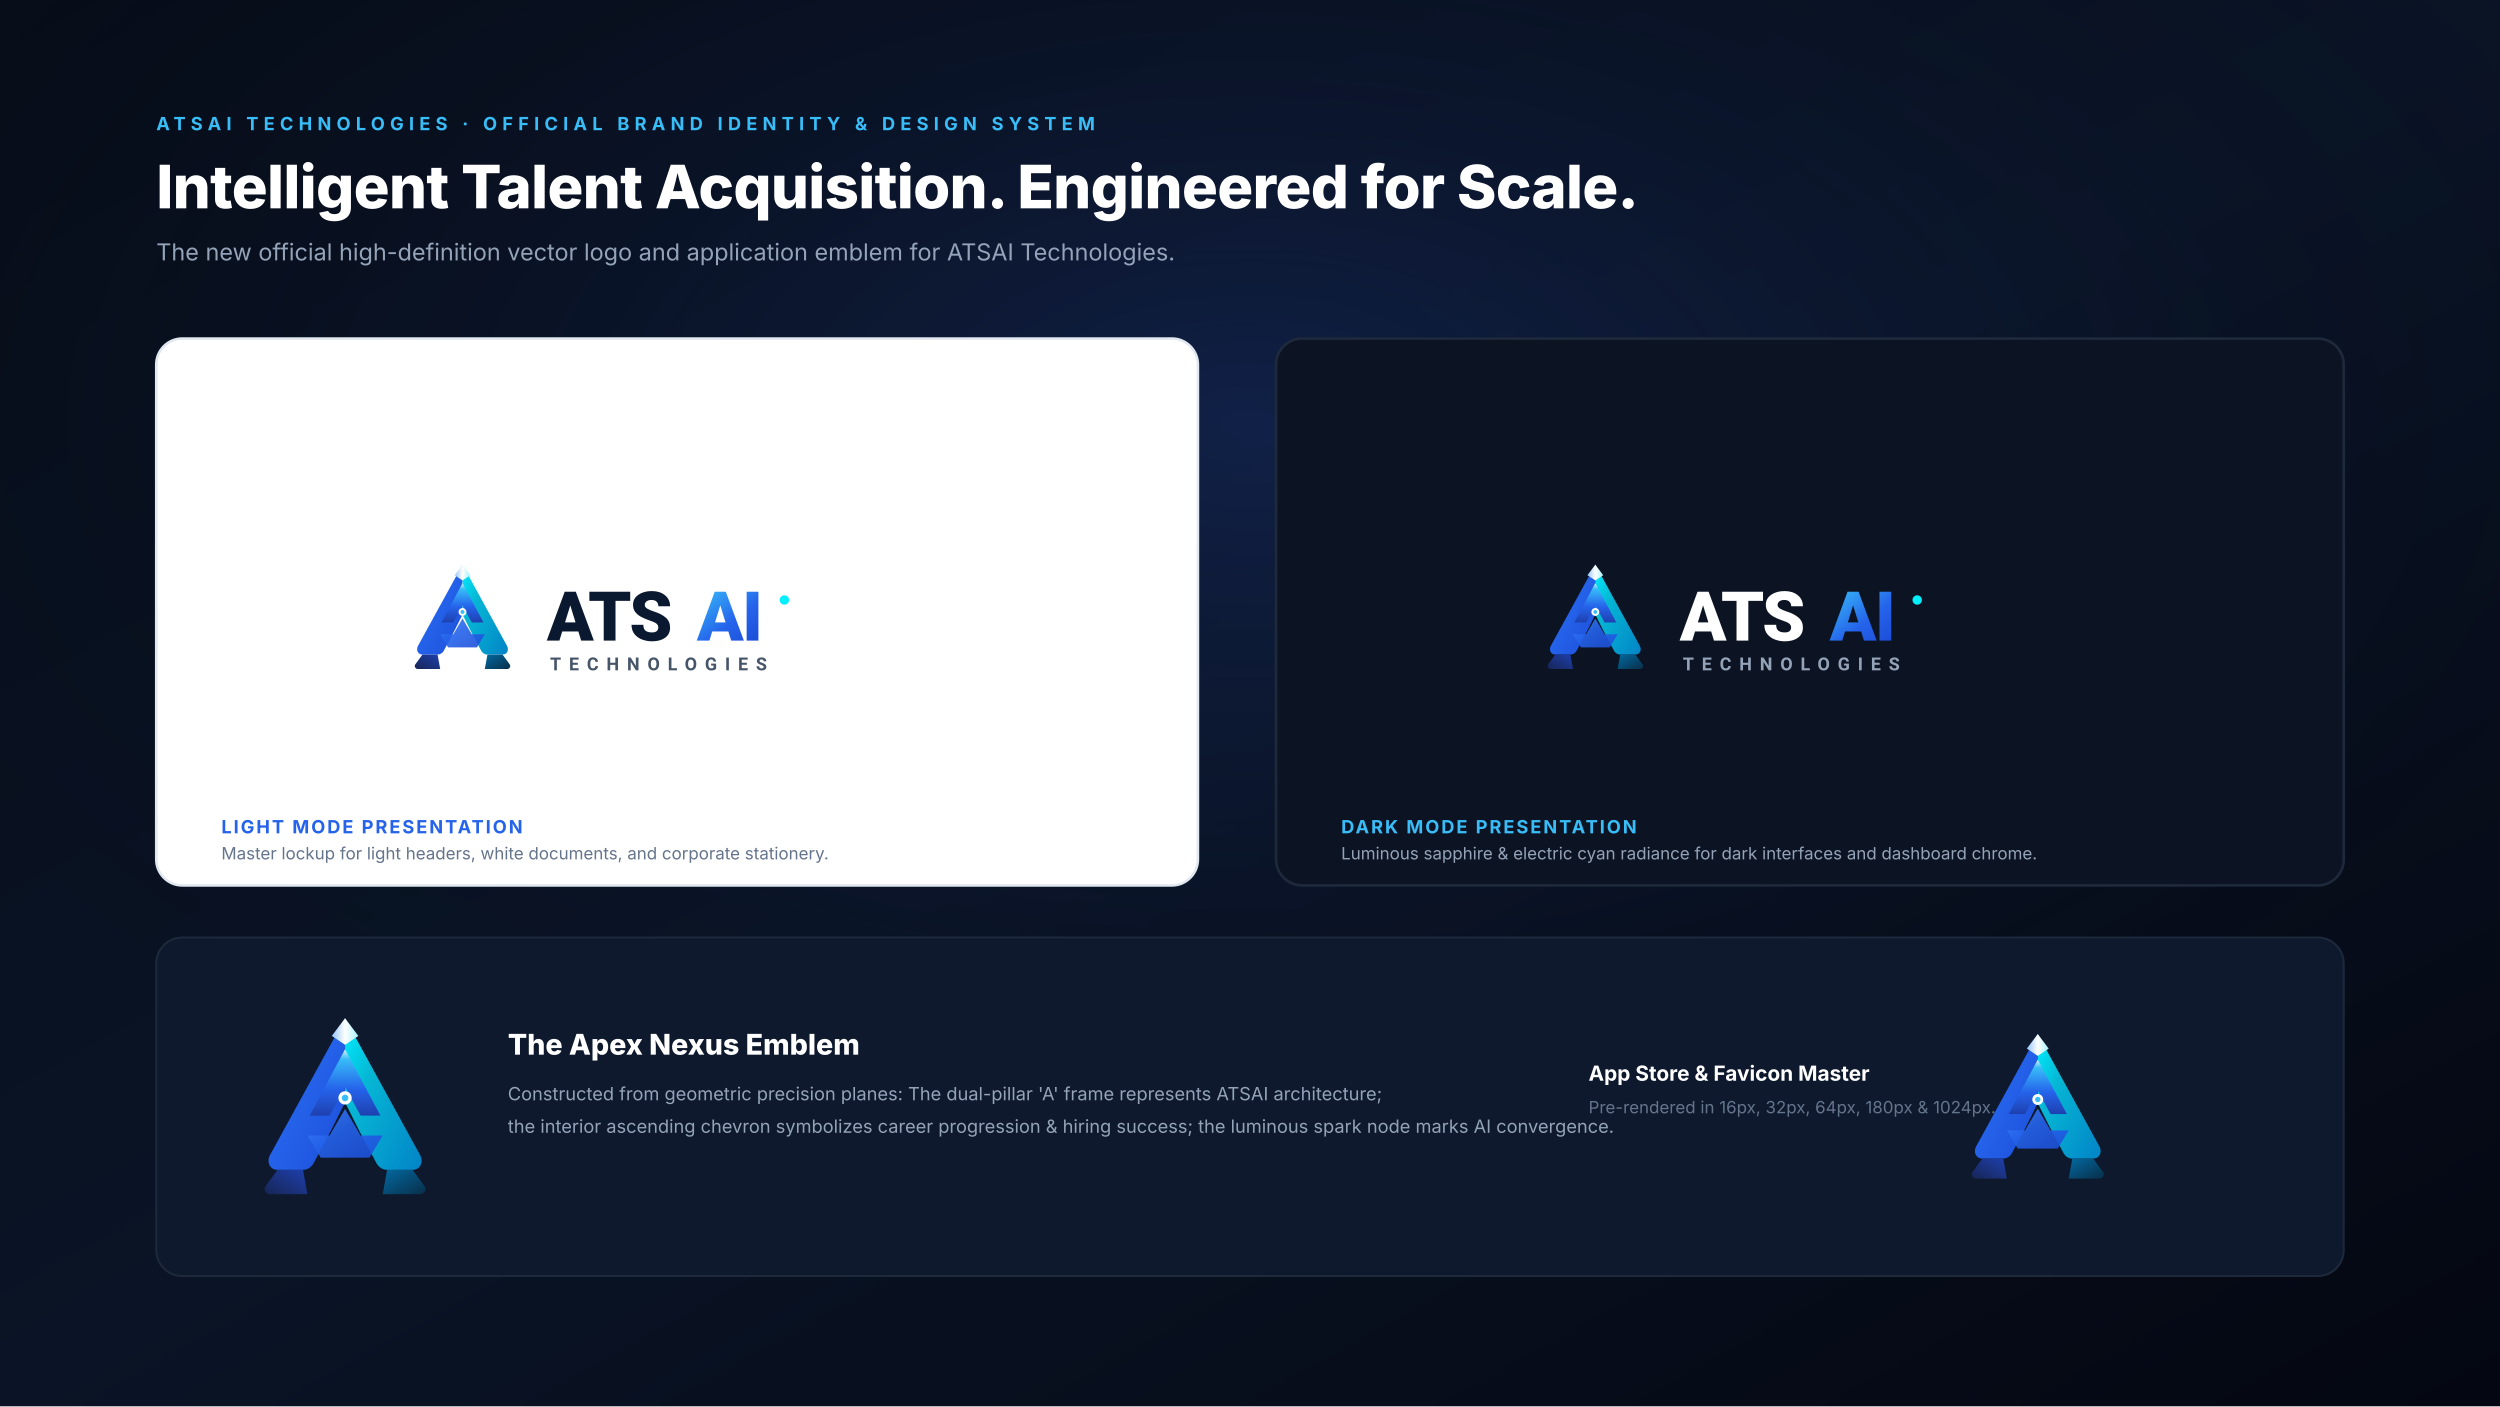
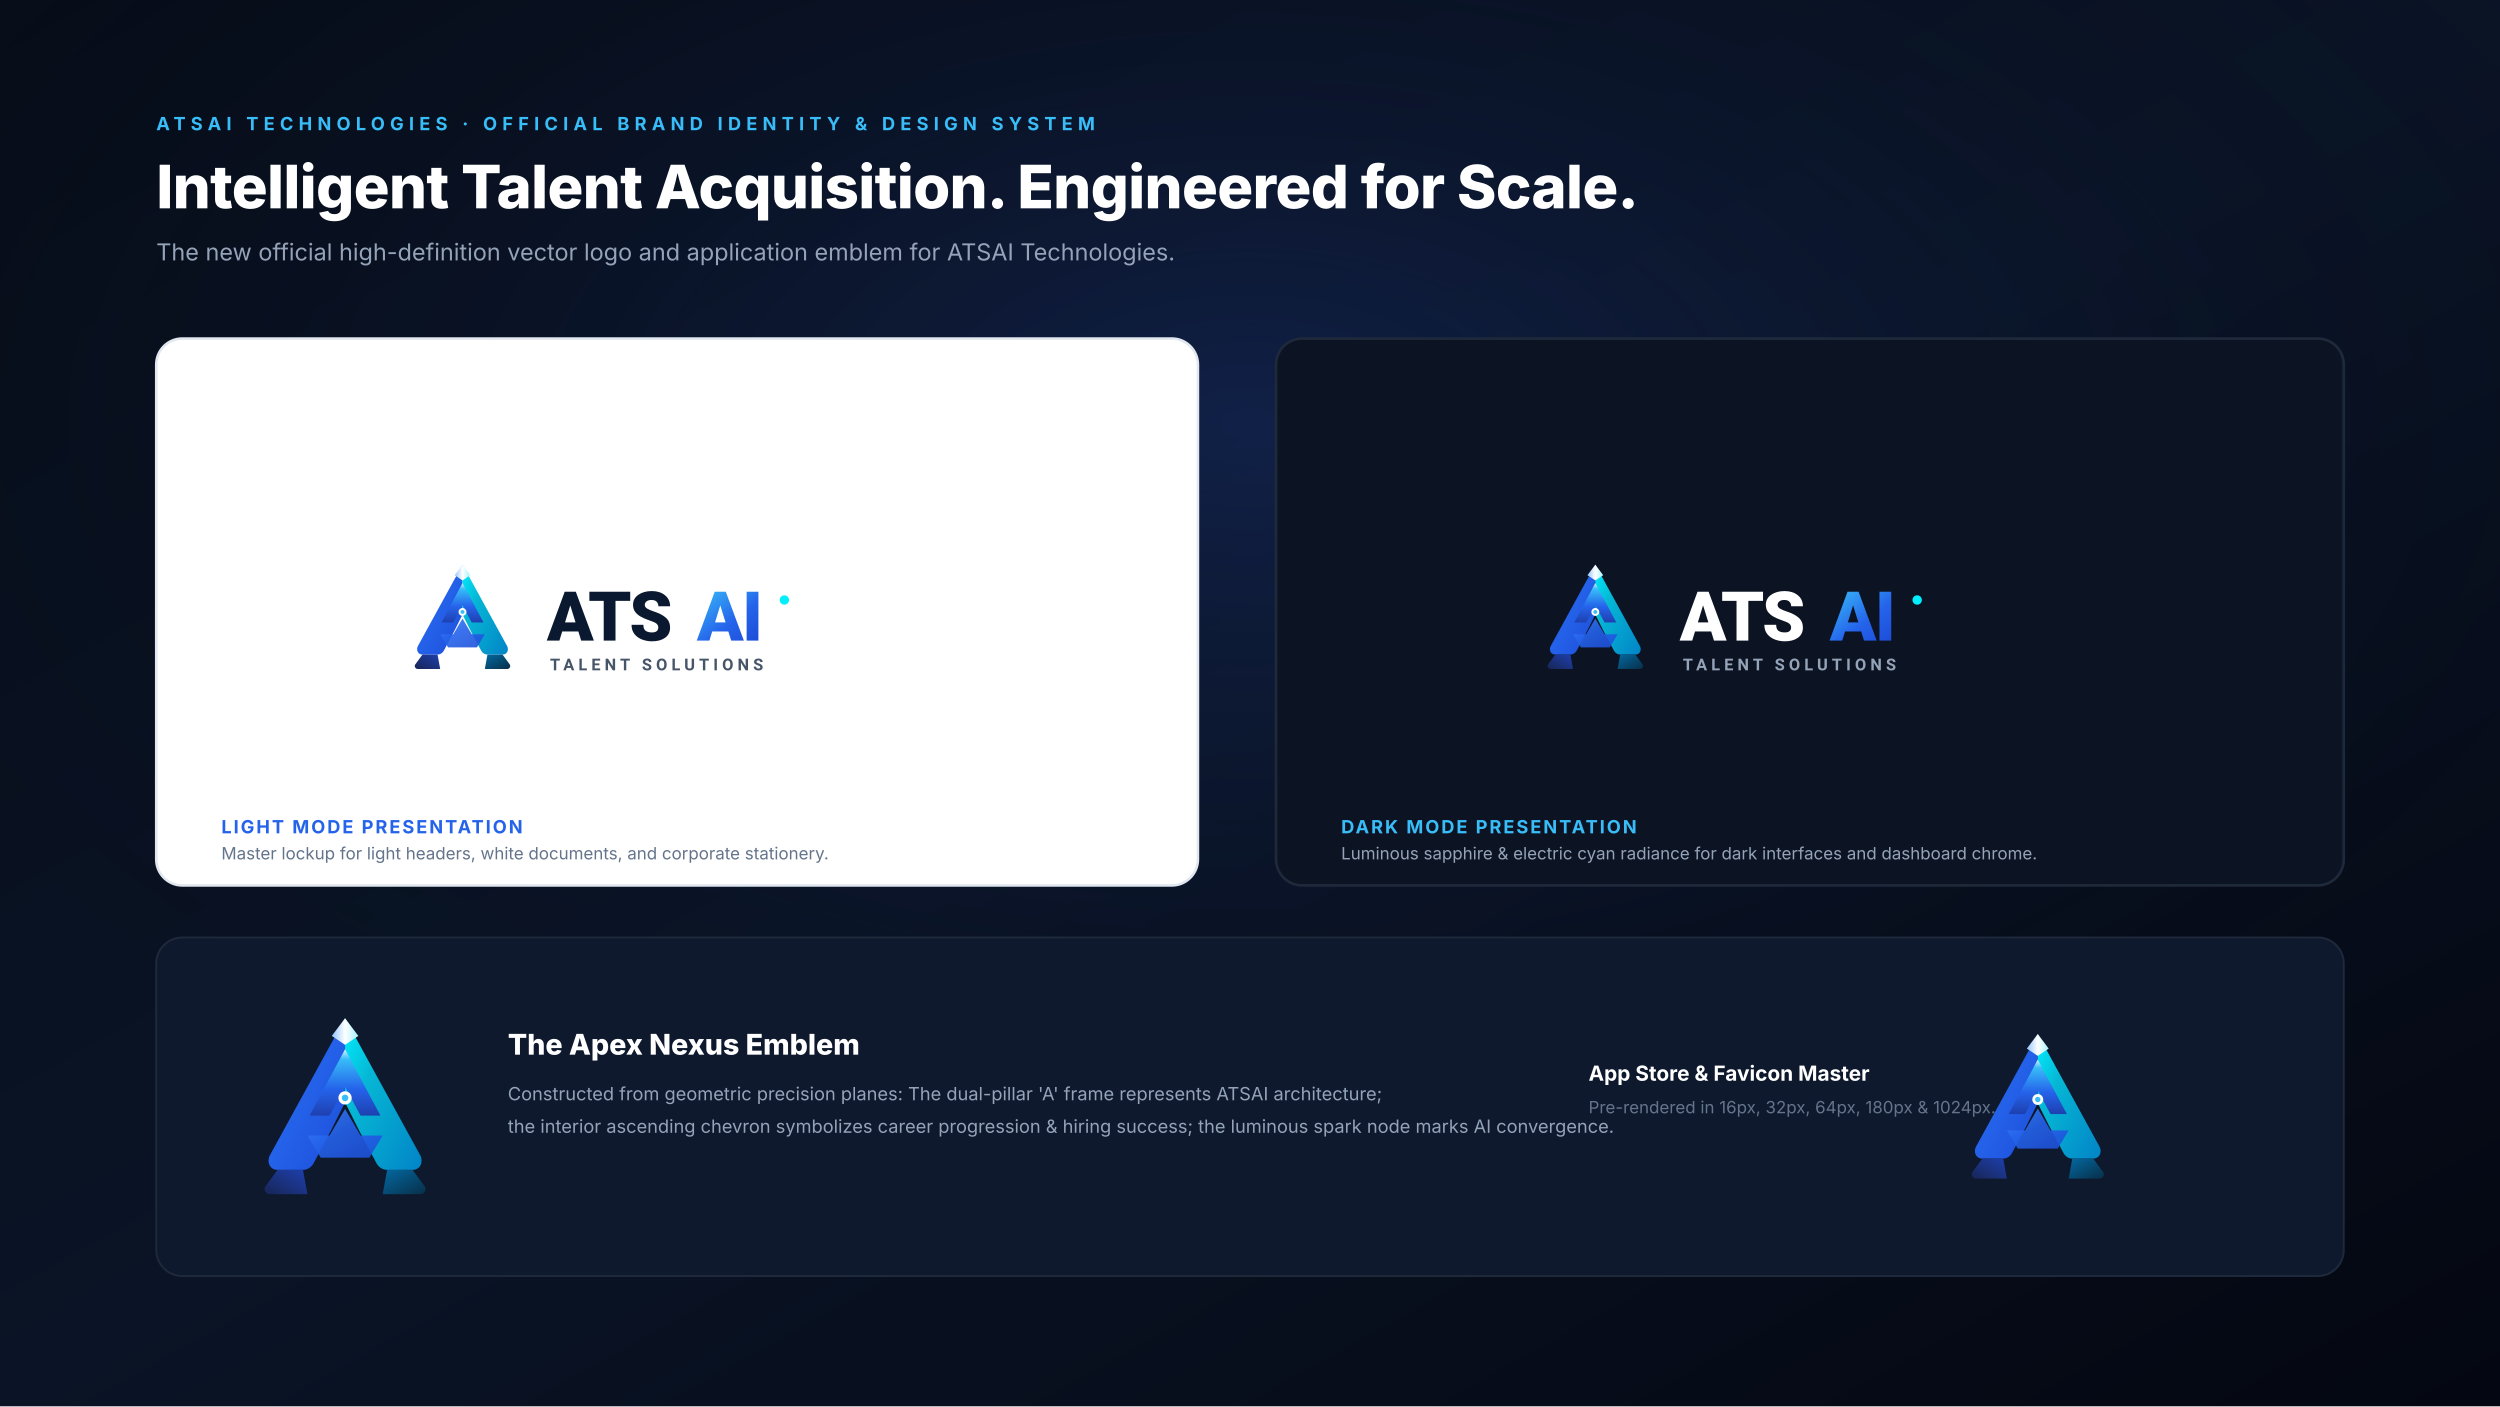
<svg xmlns="http://www.w3.org/2000/svg" width="1920" height="1080" viewBox="0 0 1920 1080" fill="none">
  <defs>
    <linearGradient id="board-bg" x1="0%" y1="0%" x2="100%" y2="100%">
      <stop offset="0%" stop-color="#070D19" />
      <stop offset="50%" stop-color="#0A1426" />
      <stop offset="100%" stop-color="#040711" />
    </linearGradient>
    <radialGradient id="board-glow" cx="50%" cy="30%" r="60%">
      <stop offset="0%" stop-color="#1E3A8A" stop-opacity="0.35" />
      <stop offset="100%" stop-color="#000000" stop-opacity="0" />
    </radialGradient>
  </defs>
  <rect width="1920" height="1080" fill="url(#board-bg)" />
  <rect width="1920" height="1080" fill="url(#board-glow)" />
  <text x="120" y="100" font-family="system-ui, -apple-system, sans-serif" font-size="14" font-weight="700" fill="#38BDF8" letter-spacing="4">
    ATSAI TECHNOLOGIES · OFFICIAL BRAND IDENTITY &amp; DESIGN SYSTEM
  </text>
  <text x="120" y="160" font-family="system-ui, -apple-system, sans-serif" font-size="46" font-weight="800" fill="#FFFFFF" letter-spacing="-0.5">
    Intelligent Talent Acquisition. Engineered for Scale.
  </text>
  <text x="120" y="200" font-family="system-ui, -apple-system, sans-serif" font-size="18" fill="#94A3B8">
    The new official high-definition vector logo and application emblem for ATSAI Technologies.
  </text>
  <g transform="translate(120, 260)">
    <rect width="800" height="420" rx="20" fill="#FFFFFF" stroke="#E2E8F0" stroke-width="2" />
    <g transform="translate(180, 160) scale(1.2)">
      <svg viewBox="0 0 360 90" fill="none" width="360" height="90">
        <g transform="translate(4, 3) scale(0.84)">
          <defs>
            <linearGradient id="board-light-g-left" x1="0%" y1="0%" x2="100%" y2="100%">
              <stop offset="0%" stop-color="#3B82F6" />
              <stop offset="45%" stop-color="#2563EB" />
              <stop offset="100%" stop-color="#1D4ED8" />
            </linearGradient>
            <linearGradient id="board-light-g-right" x1="0%" y1="0%" x2="100%" y2="100%">
              <stop offset="0%" stop-color="#00F0FF" />
              <stop offset="35%" stop-color="#06B6D4" />
              <stop offset="100%" stop-color="#0284C7" />
            </linearGradient>
            <linearGradient id="board-light-g-arrow" x1="50%" y1="100%" x2="50%" y2="0%">
              <stop offset="0%" stop-color="#1E40AF" />
              <stop offset="40%" stop-color="#2563EB" />
              <stop offset="85%" stop-color="#38BDF8" />
              <stop offset="100%" stop-color="#E0F2FE" />
            </linearGradient>
            <linearGradient id="board-light-g-fold-l" x1="0%" y1="100%" x2="100%" y2="0%">
              <stop offset="0%" stop-color="#172554" />
              <stop offset="100%" stop-color="#1E40AF" />
            </linearGradient>
            <linearGradient id="board-light-g-fold-r" x1="100%" y1="100%" x2="0%" y2="0%">
              <stop offset="0%" stop-color="#082F49" />
              <stop offset="100%" stop-color="#0369A1" />
            </linearGradient>
            <linearGradient id="board-light-g-crest" x1="0%" y1="0%" x2="100%" y2="0%">
              <stop offset="0%" stop-color="#93C5FD" />
              <stop offset="50%" stop-color="#FFFFFF" />
              <stop offset="100%" stop-color="#A5F3FC" />
            </linearGradient>
            <filter id="board-light-glow" x="-20%" y="-20%" width="140%" height="140%">
              <feGaussianBlur stdDeviation="2.5" result="blur" />
              <feComposite in="SourceGraphic" in2="blur" operator="over" />
            </filter>
          </defs>
          <g id="board-light-group">
            <path d="M 50 10                 L 16 72                 C 14.5 75 16 78.5 19.5 78.5                 L 31 78.5                 C 33 78.5 34.8 77.3 35.8 75.5                 L 43.5 61                 L 50 48                 L 50 10 Z" fill="url(#board-light-g-left)" />
            <path d="M 50 10                 L 84 72                 C 85.5 75 84 78.5 80.5 78.5                 L 69 78.5                 C 67 78.5 65.2 77.3 64.2 75.5                 L 56.5 61                 L 50 48                 L 50 10 Z" fill="url(#board-light-g-right)" />
            <path d="M 19.5 78.5                 L 14 86                 C 13 87.5 14.2 89.5 16 89.5                 L 33 89.5                 L 31 78.5 Z" fill="url(#board-light-g-fold-l)" />
            <path d="M 80.5 78.5                 L 86 86                 C 87 87.5 85.8 89.5 84 89.5                 L 67 89.5                 L 69 78.5 Z" fill="url(#board-light-g-fold-r)" />
            <path d="M 50 24                 L 66 54                 L 57 54                 L 50 41                 L 43 54                 L 34 54 Z" fill="url(#board-light-g-arrow)" />
            <path d="M 33 63                 L 43 63                 L 50 51                 L 57 63                 L 67 63                 L 61 73                 L 39 73 Z" fill="url(#board-light-g-left)" opacity="0.9" />
            <polygon points="50,10 44,18 50,22 56,18" fill="url(#board-light-g-crest)" />
            <circle cx="50" cy="46" r="3" fill="#FFFFFF" />
            <circle cx="50" cy="46" r="1.5" fill="#38BDF8" />
          </g>
        </g>
        <g transform="translate(100, 16)">
          <text x="0" y="44" font-family="system-ui, -apple-system, BlinkMacSystemFont, 'Segoe UI', Roboto, 'Inter', sans-serif" font-size="44" font-weight="850" letter-spacing="-1" fill="#0A192F">
          ATS
        </text>
          <defs>
            <linearGradient id="board-light-ai-grad" x1="0%" y1="0%" x2="100%" y2="100%">
              <stop offset="0%" stop-color="#38BDF8" />
              <stop offset="60%" stop-color="#2563EB" />
              <stop offset="100%" stop-color="#1D4ED8" />
            </linearGradient>
          </defs>
          <text x="96" y="44" font-family="system-ui, -apple-system, BlinkMacSystemFont, 'Segoe UI', Roboto, 'Inter', sans-serif" font-size="44" font-weight="850" letter-spacing="-1" fill="url(#board-light-ai-grad)">
          AI
        </text>
          <circle cx="152" cy="18" r="3" fill="#00F0FF" />
-           <text x="2" y="63" font-family="system-ui, -apple-system, BlinkMacSystemFont, 'Segoe UI', Roboto, 'Inter', sans-serif" font-size="11.5" font-weight="650" letter-spacing="5" fill="#475569">
-           TECHNOLOGIES
+           <text x="2" y="63" font-family="system-ui, -apple-system, BlinkMacSystemFont, 'Segoe UI', Roboto, 'Inter', sans-serif" font-size="10.5" font-weight="650" letter-spacing="2.6" fill="#475569">
+           TALENT SOLUTIONS
        </text>
        </g>
      </svg>
    </g>
    <text x="50" y="380" font-family="system-ui, -apple-system, sans-serif" font-size="14" font-weight="700" fill="#2563EB" letter-spacing="1.5">
      LIGHT MODE PRESENTATION
    </text>
    <text x="50" y="400" font-family="system-ui, -apple-system, sans-serif" font-size="13" fill="#64748B">
      Master lockup for light headers, white documents, and corporate stationery.
    </text>
  </g>
  <g transform="translate(980, 260)">
    <rect width="820" height="420" rx="20" fill="#0C1424" stroke="#1E293B" stroke-width="2" />
    <g transform="translate(190, 160) scale(1.2)">
      <svg viewBox="0 0 360 90" fill="none" width="360" height="90">
        <g transform="translate(4, 3) scale(0.84)">
          <defs>
            <linearGradient id="board-dark-g-left" x1="0%" y1="0%" x2="100%" y2="100%">
              <stop offset="0%" stop-color="#3B82F6" />
              <stop offset="45%" stop-color="#2563EB" />
              <stop offset="100%" stop-color="#1D4ED8" />
            </linearGradient>
            <linearGradient id="board-dark-g-right" x1="0%" y1="0%" x2="100%" y2="100%">
              <stop offset="0%" stop-color="#00F0FF" />
              <stop offset="35%" stop-color="#06B6D4" />
              <stop offset="100%" stop-color="#0284C7" />
            </linearGradient>
            <linearGradient id="board-dark-g-arrow" x1="50%" y1="100%" x2="50%" y2="0%">
              <stop offset="0%" stop-color="#1E40AF" />
              <stop offset="40%" stop-color="#2563EB" />
              <stop offset="85%" stop-color="#38BDF8" />
              <stop offset="100%" stop-color="#E0F2FE" />
            </linearGradient>
            <linearGradient id="board-dark-g-fold-l" x1="0%" y1="100%" x2="100%" y2="0%">
              <stop offset="0%" stop-color="#172554" />
              <stop offset="100%" stop-color="#1E40AF" />
            </linearGradient>
            <linearGradient id="board-dark-g-fold-r" x1="100%" y1="100%" x2="0%" y2="0%">
              <stop offset="0%" stop-color="#082F49" />
              <stop offset="100%" stop-color="#0369A1" />
            </linearGradient>
            <linearGradient id="board-dark-g-crest" x1="0%" y1="0%" x2="100%" y2="0%">
              <stop offset="0%" stop-color="#93C5FD" />
              <stop offset="50%" stop-color="#FFFFFF" />
              <stop offset="100%" stop-color="#A5F3FC" />
            </linearGradient>
            <filter id="board-dark-glow" x="-20%" y="-20%" width="140%" height="140%">
              <feGaussianBlur stdDeviation="2.5" result="blur" />
              <feComposite in="SourceGraphic" in2="blur" operator="over" />
            </filter>
          </defs>
          <g id="board-dark-group">
            <path d="M 50 10                 L 16 72                 C 14.5 75 16 78.5 19.5 78.5                 L 31 78.5                 C 33 78.5 34.8 77.3 35.8 75.5                 L 43.5 61                 L 50 48                 L 50 10 Z" fill="url(#board-dark-g-left)" />
            <path d="M 50 10                 L 84 72                 C 85.5 75 84 78.5 80.5 78.5                 L 69 78.5                 C 67 78.5 65.2 77.3 64.2 75.5                 L 56.5 61                 L 50 48                 L 50 10 Z" fill="url(#board-dark-g-right)" />
            <path d="M 19.5 78.5                 L 14 86                 C 13 87.5 14.2 89.5 16 89.5                 L 33 89.5                 L 31 78.5 Z" fill="url(#board-dark-g-fold-l)" />
            <path d="M 80.5 78.5                 L 86 86                 C 87 87.5 85.8 89.5 84 89.5                 L 67 89.5                 L 69 78.5 Z" fill="url(#board-dark-g-fold-r)" />
            <path d="M 50 24                 L 66 54                 L 57 54                 L 50 41                 L 43 54                 L 34 54 Z" fill="url(#board-dark-g-arrow)" />
            <path d="M 33 63                 L 43 63                 L 50 51                 L 57 63                 L 67 63                 L 61 73                 L 39 73 Z" fill="url(#board-dark-g-left)" opacity="0.9" />
            <polygon points="50,10 44,18 50,22 56,18" fill="url(#board-dark-g-crest)" />
            <circle cx="50" cy="46" r="3" fill="#FFFFFF" />
            <circle cx="50" cy="46" r="1.5" fill="#38BDF8" />
          </g>
        </g>
        <g transform="translate(100, 16)">
          <text x="0" y="44" font-family="system-ui, -apple-system, BlinkMacSystemFont, 'Segoe UI', Roboto, 'Inter', sans-serif" font-size="44" font-weight="850" letter-spacing="-1" fill="#FFFFFF">
          ATS
        </text>
          <defs>
            <linearGradient id="board-dark-ai-grad" x1="0%" y1="0%" x2="100%" y2="100%">
              <stop offset="0%" stop-color="#38BDF8" />
              <stop offset="60%" stop-color="#2563EB" />
              <stop offset="100%" stop-color="#1D4ED8" />
            </linearGradient>
          </defs>
          <text x="96" y="44" font-family="system-ui, -apple-system, BlinkMacSystemFont, 'Segoe UI', Roboto, 'Inter', sans-serif" font-size="44" font-weight="850" letter-spacing="-1" fill="url(#board-dark-ai-grad)">
          AI
        </text>
          <circle cx="152" cy="18" r="3" fill="#00F0FF" />
-           <text x="2" y="63" font-family="system-ui, -apple-system, BlinkMacSystemFont, 'Segoe UI', Roboto, 'Inter', sans-serif" font-size="11.5" font-weight="650" letter-spacing="5" fill="#94A3B8">
-           TECHNOLOGIES
+           <text x="2" y="63" font-family="system-ui, -apple-system, BlinkMacSystemFont, 'Segoe UI', Roboto, 'Inter', sans-serif" font-size="10.5" font-weight="650" letter-spacing="2.6" fill="#94A3B8">
+           TALENT SOLUTIONS
        </text>
        </g>
      </svg>
    </g>
    <text x="50" y="380" font-family="system-ui, -apple-system, sans-serif" font-size="14" font-weight="700" fill="#38BDF8" letter-spacing="1.5">
      DARK MODE PRESENTATION
    </text>
    <text x="50" y="400" font-family="system-ui, -apple-system, sans-serif" font-size="13" fill="#94A3B8">
      Luminous sapphire &amp; electric cyan radiance for dark interfaces and dashboard chrome.
    </text>
  </g>
  <g transform="translate(120, 720)">
    <rect width="1680" height="260" rx="20" fill="#0E192D" stroke="#1E293B" stroke-width="1.5" />
    <g transform="translate(60, 45)">
      <svg width="170" height="170" viewBox="0 0 100 100">
        <defs>
          <linearGradient id="board-sym-large-g-left" x1="0%" y1="0%" x2="100%" y2="100%">
            <stop offset="0%" stop-color="#3B82F6" />
            <stop offset="45%" stop-color="#2563EB" />
            <stop offset="100%" stop-color="#1D4ED8" />
          </linearGradient>
          <linearGradient id="board-sym-large-g-right" x1="0%" y1="0%" x2="100%" y2="100%">
            <stop offset="0%" stop-color="#00F0FF" />
            <stop offset="35%" stop-color="#06B6D4" />
            <stop offset="100%" stop-color="#0284C7" />
          </linearGradient>
          <linearGradient id="board-sym-large-g-arrow" x1="50%" y1="100%" x2="50%" y2="0%">
            <stop offset="0%" stop-color="#1E40AF" />
            <stop offset="40%" stop-color="#2563EB" />
            <stop offset="85%" stop-color="#38BDF8" />
            <stop offset="100%" stop-color="#E0F2FE" />
          </linearGradient>
          <linearGradient id="board-sym-large-g-fold-l" x1="0%" y1="100%" x2="100%" y2="0%">
            <stop offset="0%" stop-color="#172554" />
            <stop offset="100%" stop-color="#1E40AF" />
          </linearGradient>
          <linearGradient id="board-sym-large-g-fold-r" x1="100%" y1="100%" x2="0%" y2="0%">
            <stop offset="0%" stop-color="#082F49" />
            <stop offset="100%" stop-color="#0369A1" />
          </linearGradient>
          <linearGradient id="board-sym-large-g-crest" x1="0%" y1="0%" x2="100%" y2="0%">
            <stop offset="0%" stop-color="#93C5FD" />
            <stop offset="50%" stop-color="#FFFFFF" />
            <stop offset="100%" stop-color="#A5F3FC" />
          </linearGradient>
          <filter id="board-sym-large-glow" x="-20%" y="-20%" width="140%" height="140%">
            <feGaussianBlur stdDeviation="2.5" result="blur" />
            <feComposite in="SourceGraphic" in2="blur" operator="over" />
          </filter>
        </defs>
        <g id="board-sym-large-group">
          <path d="M 50 10                 L 16 72                 C 14.5 75 16 78.5 19.5 78.5                 L 31 78.5                 C 33 78.5 34.8 77.3 35.8 75.5                 L 43.5 61                 L 50 48                 L 50 10 Z" fill="url(#board-sym-large-g-left)" />
          <path d="M 50 10                 L 84 72                 C 85.5 75 84 78.5 80.5 78.5                 L 69 78.5                 C 67 78.5 65.2 77.3 64.2 75.5                 L 56.5 61                 L 50 48                 L 50 10 Z" fill="url(#board-sym-large-g-right)" />
          <path d="M 19.5 78.5                 L 14 86                 C 13 87.5 14.2 89.5 16 89.5                 L 33 89.5                 L 31 78.5 Z" fill="url(#board-sym-large-g-fold-l)" />
          <path d="M 80.5 78.5                 L 86 86                 C 87 87.5 85.8 89.5 84 89.5                 L 67 89.5                 L 69 78.5 Z" fill="url(#board-sym-large-g-fold-r)" />
          <path d="M 50 24                 L 66 54                 L 57 54                 L 50 41                 L 43 54                 L 34 54 Z" fill="url(#board-sym-large-g-arrow)" />
          <path d="M 33 63                 L 43 63                 L 50 51                 L 57 63                 L 67 63                 L 61 73                 L 39 73 Z" fill="url(#board-sym-large-g-left)" opacity="0.9" />
          <polygon points="50,10 44,18 50,22 56,18" fill="url(#board-sym-large-g-crest)" />
          <circle cx="50" cy="46" r="3" fill="#FFFFFF" />
          <circle cx="50" cy="46" r="1.5" fill="#38BDF8" />
        </g>
      </svg>
    </g>
    <text x="270" y="90" font-family="system-ui, -apple-system, sans-serif" font-size="22" font-weight="800" fill="#FFFFFF">
      The Apex Nexus Emblem
    </text>
    <text x="270" y="125" font-family="system-ui, -apple-system, sans-serif" font-size="14" fill="#94A3B8" width="600">
      Constructed from geometric precision planes: The dual-pillar 'A' frame represents ATSAI architecture;
    </text>
    <text x="270" y="150" font-family="system-ui, -apple-system, sans-serif" font-size="14" fill="#94A3B8">
      the interior ascending chevron symbolizes career progression &amp; hiring success; the luminous spark node marks AI convergence.
    </text>
    <g transform="translate(1360, 45)">
      <svg width="170" height="170" viewBox="0 0 112 112">
        <rect width="112" height="112" rx="26" fill="url(#icon-bg)" />
        <rect x="1" y="1" width="110" height="110" rx="25" fill="none" stroke="url(#icon-border)" stroke-width="1.5" />
        <g transform="translate(10, 10) scale(0.92)">
          <defs>
            <linearGradient id="app-icon-prev-g-left" x1="0%" y1="0%" x2="100%" y2="100%">
              <stop offset="0%" stop-color="#3B82F6" />
              <stop offset="45%" stop-color="#2563EB" />
              <stop offset="100%" stop-color="#1D4ED8" />
            </linearGradient>
            <linearGradient id="app-icon-prev-g-right" x1="0%" y1="0%" x2="100%" y2="100%">
              <stop offset="0%" stop-color="#00F0FF" />
              <stop offset="35%" stop-color="#06B6D4" />
              <stop offset="100%" stop-color="#0284C7" />
            </linearGradient>
            <linearGradient id="app-icon-prev-g-arrow" x1="50%" y1="100%" x2="50%" y2="0%">
              <stop offset="0%" stop-color="#1E40AF" />
              <stop offset="40%" stop-color="#2563EB" />
              <stop offset="85%" stop-color="#38BDF8" />
              <stop offset="100%" stop-color="#E0F2FE" />
            </linearGradient>
            <linearGradient id="app-icon-prev-g-fold-l" x1="0%" y1="100%" x2="100%" y2="0%">
              <stop offset="0%" stop-color="#172554" />
              <stop offset="100%" stop-color="#1E40AF" />
            </linearGradient>
            <linearGradient id="app-icon-prev-g-fold-r" x1="100%" y1="100%" x2="0%" y2="0%">
              <stop offset="0%" stop-color="#082F49" />
              <stop offset="100%" stop-color="#0369A1" />
            </linearGradient>
            <linearGradient id="app-icon-prev-g-crest" x1="0%" y1="0%" x2="100%" y2="0%">
              <stop offset="0%" stop-color="#93C5FD" />
              <stop offset="50%" stop-color="#FFFFFF" />
              <stop offset="100%" stop-color="#A5F3FC" />
            </linearGradient>
            <filter id="app-icon-prev-glow" x="-20%" y="-20%" width="140%" height="140%">
              <feGaussianBlur stdDeviation="2.5" result="blur" />
              <feComposite in="SourceGraphic" in2="blur" operator="over" />
            </filter>
          </defs>
          <g id="app-icon-prev-group">
            <path d="M 50 10                 L 16 72                 C 14.5 75 16 78.5 19.5 78.5                 L 31 78.5                 C 33 78.5 34.8 77.3 35.8 75.5                 L 43.5 61                 L 50 48                 L 50 10 Z" fill="url(#app-icon-prev-g-left)" />
            <path d="M 50 10                 L 84 72                 C 85.5 75 84 78.5 80.5 78.5                 L 69 78.5                 C 67 78.5 65.2 77.3 64.2 75.5                 L 56.5 61                 L 50 48                 L 50 10 Z" fill="url(#app-icon-prev-g-right)" />
            <path d="M 19.5 78.5                 L 14 86                 C 13 87.5 14.2 89.5 16 89.5                 L 33 89.5                 L 31 78.5 Z" fill="url(#app-icon-prev-g-fold-l)" />
            <path d="M 80.5 78.5                 L 86 86                 C 87 87.5 85.8 89.5 84 89.5                 L 67 89.5                 L 69 78.5 Z" fill="url(#app-icon-prev-g-fold-r)" />
            <path d="M 50 24                 L 66 54                 L 57 54                 L 50 41                 L 43 54                 L 34 54 Z" fill="url(#app-icon-prev-g-arrow)" />
            <path d="M 33 63                 L 43 63                 L 50 51                 L 57 63                 L 67 63                 L 61 73                 L 39 73 Z" fill="url(#app-icon-prev-g-left)" opacity="0.9" />
            <polygon points="50,10 44,18 50,22 56,18" fill="url(#app-icon-prev-g-crest)" />
            <circle cx="50" cy="46" r="3" fill="#FFFFFF" />
            <circle cx="50" cy="46" r="1.5" fill="#38BDF8" />
          </g>
        </g>
      </svg>
    </g>
    <text x="1100" y="110" font-family="system-ui, -apple-system, sans-serif" font-size="16" font-weight="700" fill="#FFFFFF">
      App Store &amp; Favicon Master
    </text>
    <text x="1100" y="135" font-family="system-ui, -apple-system, sans-serif" font-size="13" fill="#64748B">
      Pre-rendered in 16px, 32px, 64px, 180px &amp; 1024px.
    </text>
  </g>
</svg>
